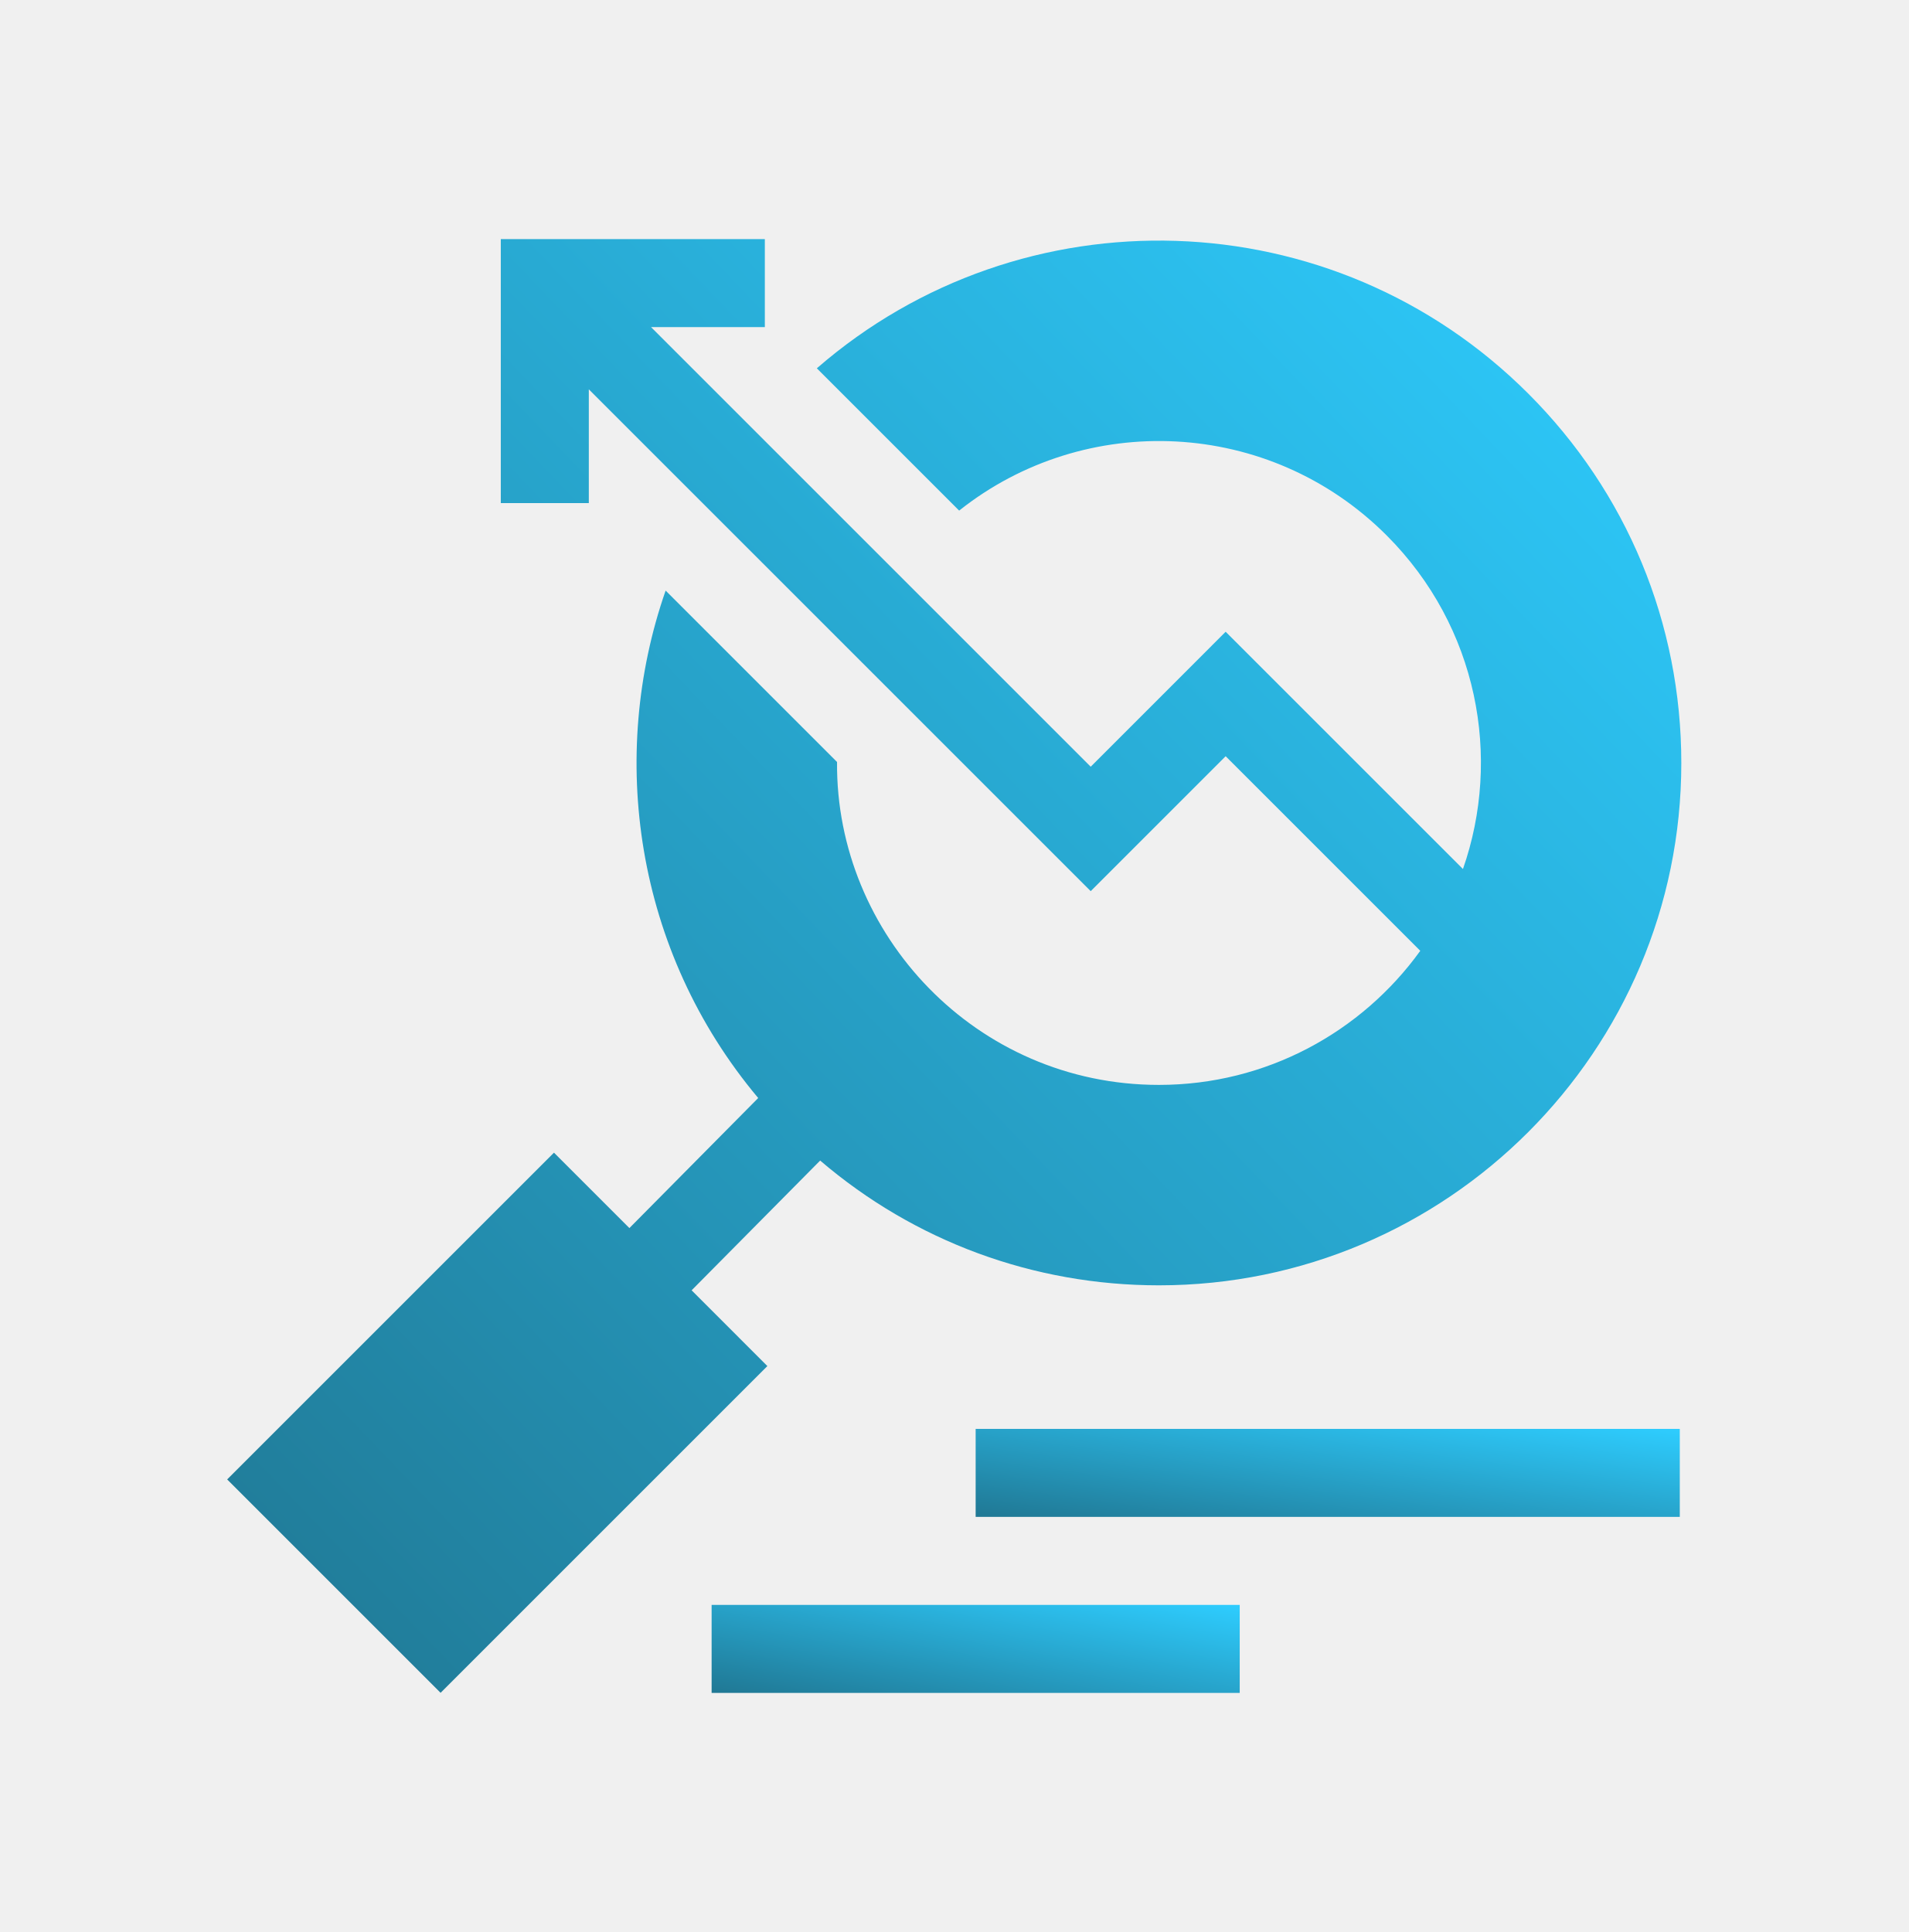
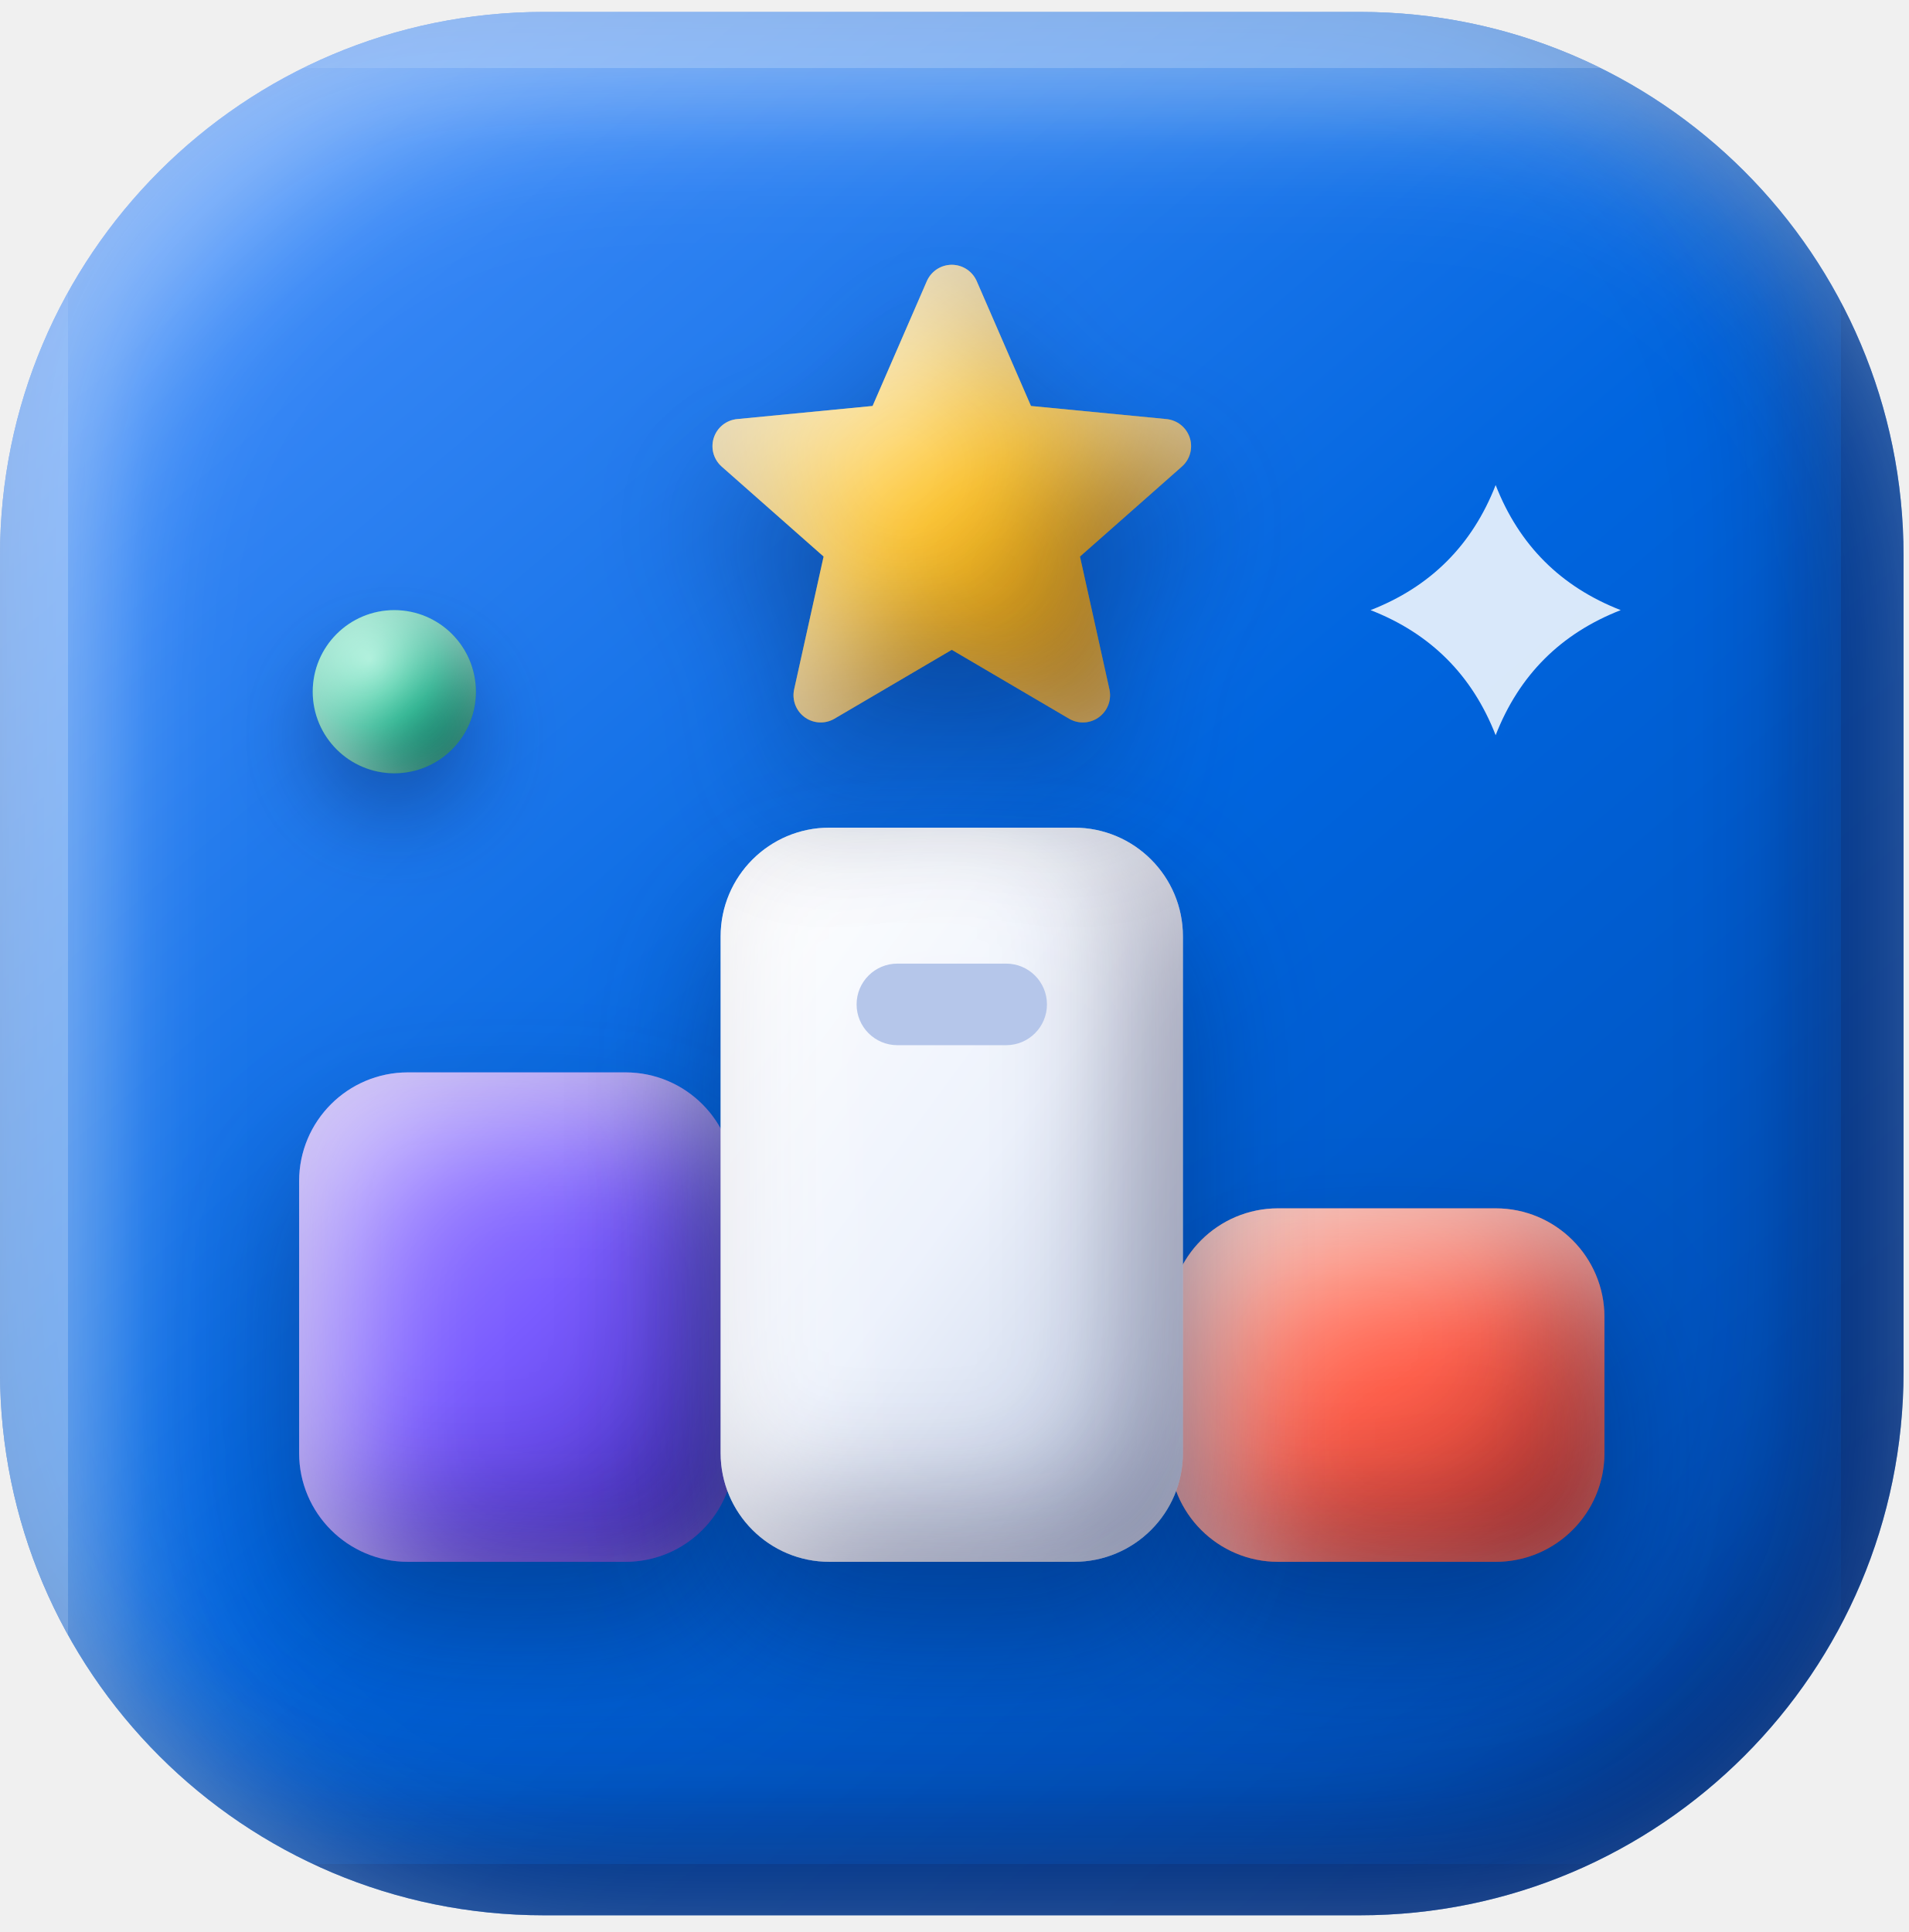
- <svg xmlns="http://www.w3.org/2000/svg" width="80" height="81" viewBox="0 0 80 81" fill="none">
-   <path d="M23.223 48.326L26.385 51.488L31.785 46.035C26.596 39.85 25.492 31.68 27.904 24.761L35.09 31.947C35.029 39.171 40.911 45.485 48.585 45.485C53.091 45.485 57.087 43.266 59.54 39.863L51.381 31.705L45.724 37.362L24.684 16.323V21.093H20.994L20.994 10.024H32.063V13.714L27.293 13.714L45.724 32.145L51.381 26.487L61.329 36.434C62.96 31.77 61.967 26.285 58.129 22.446C53.21 17.528 45.485 17.213 40.209 21.407L34.243 15.441C42.837 7.971 55.875 8.311 64.07 16.505C68.206 20.641 70.483 26.14 70.483 31.989C70.483 44.064 60.66 53.888 48.585 53.888C43.321 53.888 38.34 52.042 34.382 48.657L28.994 54.097L32.169 57.273L18.47 70.972L9.523 62.025L23.223 48.326Z" fill="url(#paint0_linear_1168_3429)" />
-   <path d="M40.901 59.907H70.419V63.596H40.901V59.907Z" fill="url(#paint1_linear_1168_3429)" />
-   <path d="M29.832 67.286H51.971V70.976H29.832V67.286Z" fill="url(#paint2_linear_1168_3429)" />
+ <svg xmlns="http://www.w3.org/2000/svg" width="80" height="81" viewBox="0 0 80 81" fill="none" color-interpolation-filters="sRGB">
  <defs>
-     <linearGradient id="paint0_linear_1168_3429" x1="9.523" y1="70.972" x2="71.77" y2="11.368" gradientUnits="userSpaceOnUse">
-       <stop stop-color="#207894" />
-       <stop offset="1" stop-color="#2ECDFF" />
+     <linearGradient id="bl" x2=".85" y2="1">
+       <stop stop-color="#4D95FF" />
+       <stop offset=".55" stop-color="#0065DF" />
+       <stop offset="1" stop-color="#004BB0" />
    </linearGradient>
-     <linearGradient id="paint1_linear_1168_3429" x1="40.901" y1="63.596" x2="41.87" y2="56.179" gradientUnits="userSpaceOnUse">
-       <stop stop-color="#207894" />
-       <stop offset="1" stop-color="#2ECDFF" />
+     <linearGradient id="vl" x2=".85" y2="1">
+       <stop stop-color="#B19BFF" />
+       <stop offset=".55" stop-color="#7A5CFF" />
+       <stop offset="1" stop-color="#5236DB" />
    </linearGradient>
-     <linearGradient id="paint2_linear_1168_3429" x1="29.832" y1="70.976" x2="31.107" y2="63.654" gradientUnits="userSpaceOnUse">
-       <stop stop-color="#207894" />
-       <stop offset="1" stop-color="#2ECDFF" />
+     <linearGradient id="kl" x2=".85" y2="1">
+       <stop stop-color="#FF9F8A" />
+       <stop offset=".55" stop-color="#FF5E4A" />
+       <stop offset="1" stop-color="#D93B2B" />
    </linearGradient>
+     <linearGradient id="wl" x2=".85" y2="1">
+       <stop stop-color="#FFFFFF" />
+       <stop offset=".55" stop-color="#EDF2FC" />
+       <stop offset="1" stop-color="#C7D2E8" />
+     </linearGradient>
+     <linearGradient id="yl" x2=".85" y2="1">
+       <stop stop-color="#FFE592" />
+       <stop offset=".55" stop-color="#FFC328" />
+       <stop offset="1" stop-color="#E39A00" />
+     </linearGradient>
+     <radialGradient id="mr" cx=".35" cy=".3" r=".75">
+       <stop stop-color="#86F3CF" />
+       <stop offset=".55" stop-color="#22D39C" />
+       <stop offset="1" stop-color="#0B9C70" />
+     </radialGradient>
+     <filter id="fT" filterUnits="userSpaceOnUse" x="-7" y="-7" width="84" height="84">
+       <feGaussianBlur in="SourceAlpha" stdDeviation="3" result="b" />
+       <feOffset in="b" dx="2.5" dy="2.5" result="o1" />
+       <feComposite in="SourceAlpha" in2="o1" operator="out" result="r1" />
+       <feFlood flood-color="#fff" flood-opacity=".45" />
+       <feComposite in2="r1" operator="in" result="h" />
+       <feOffset in="b" dx="-2.5" dy="-2.5" result="o2" />
+       <feComposite in="SourceAlpha" in2="o2" operator="out" result="r2" />
+       <feFlood flood-color="#0B0830" flood-opacity=".4" />
+       <feComposite in2="r2" operator="in" result="s" />
+       <feMerge>
+         <feMergeNode in="SourceGraphic" />
+         <feMergeNode in="s" />
+         <feMergeNode in="h" />
+       </feMerge>
+     </filter>
+     <filter id="fd" filterUnits="userSpaceOnUse" x="-7" y="-7" width="84" height="84">
+       <feGaussianBlur in="SourceAlpha" stdDeviation="2.4" result="b" />
+       <feOffset in="b" dx="1.8" dy="1.8" result="o1" />
+       <feComposite in="SourceAlpha" in2="o1" operator="out" result="r1" />
+       <feFlood flood-color="#fff" flood-opacity=".55" />
+       <feComposite in2="r1" operator="in" result="h" />
+       <feOffset in="b" dx="-1.8" dy="-1.8" result="o2" />
+       <feComposite in="SourceAlpha" in2="o2" operator="out" result="r2" />
+       <feFlood flood-color="#0B0830" flood-opacity=".38" />
+       <feComposite in2="r2" operator="in" result="s" />
+       <feGaussianBlur in="SourceAlpha" stdDeviation="2.6" />
+       <feOffset dy="2.6" result="do" />
+       <feFlood flood-color="#002058" flood-opacity=".45" />
+       <feComposite in2="do" operator="in" result="ds" />
+       <feMerge>
+         <feMergeNode in="ds" />
+         <feMergeNode in="SourceGraphic" />
+         <feMergeNode in="s" />
+         <feMergeNode in="h" />
+       </feMerge>
+     </filter>
+     <filter id="fc" filterUnits="userSpaceOnUse" x="-7" y="-7" width="84" height="84">
+       <feGaussianBlur in="SourceAlpha" stdDeviation="1.6" result="b" />
+       <feOffset in="b" dx="1.2" dy="1.2" result="o1" />
+       <feComposite in="SourceAlpha" in2="o1" operator="out" result="r1" />
+       <feFlood flood-color="#fff" flood-opacity=".6" />
+       <feComposite in2="r1" operator="in" result="h" />
+       <feOffset in="b" dx="-1.2" dy="-1.2" result="o2" />
+       <feComposite in="SourceAlpha" in2="o2" operator="out" result="r2" />
+       <feFlood flood-color="#0B0830" flood-opacity=".35" />
+       <feComposite in2="r2" operator="in" result="s" />
+       <feGaussianBlur in="SourceAlpha" stdDeviation="1.6" />
+       <feOffset dy="1.6" result="do" />
+       <feFlood flood-color="#002058" flood-opacity=".4" />
+       <feComposite in2="do" operator="in" result="ds" />
+       <feMerge>
+         <feMergeNode in="ds" />
+         <feMergeNode in="SourceGraphic" />
+         <feMergeNode in="s" />
+         <feMergeNode in="h" />
+       </feMerge>
+     </filter>
  </defs>
+   <g transform="translate(0 .5) scale(1.14)">
+     <rect width="70" height="70" rx="20" fill="url(#bl)" filter="url(#fT)" />
+     <rect x="11" y="39" width="16" height="18" rx="4" fill="url(#vl)" filter="url(#fd)" />
+     <rect x="43" y="44" width="16" height="13" rx="4" fill="url(#kl)" filter="url(#fd)" />
+     <rect x="26.5" y="30" width="17" height="27" rx="4" fill="url(#wl)" filter="url(#fd)" />
+     <rect x="31.5" y="35" width="7" height="3" rx="1.5" fill="#B5C6EA" />
+     <path d="M35 10.3L37.23 15.43L42.8 15.97L38.61 19.67L39.82 25.13L35 22.3L30.18 25.13L31.39 19.67L27.2 15.97L32.77 15.43Z" fill="url(#yl)" stroke="url(#yl)" stroke-width="2" stroke-linejoin="round" filter="url(#fd)" />
+     <path d="M55 17.4Q56.29 20.71 59.6 22Q56.29 23.29 55 26.6Q53.71 23.29 50.4 22Q53.71 20.71 55 17.4Z" fill="#fff" opacity=".85" />
+     <circle cx="14.5" cy="25" r="3" fill="url(#mr)" filter="url(#fc)" />
+   </g>
</svg>
